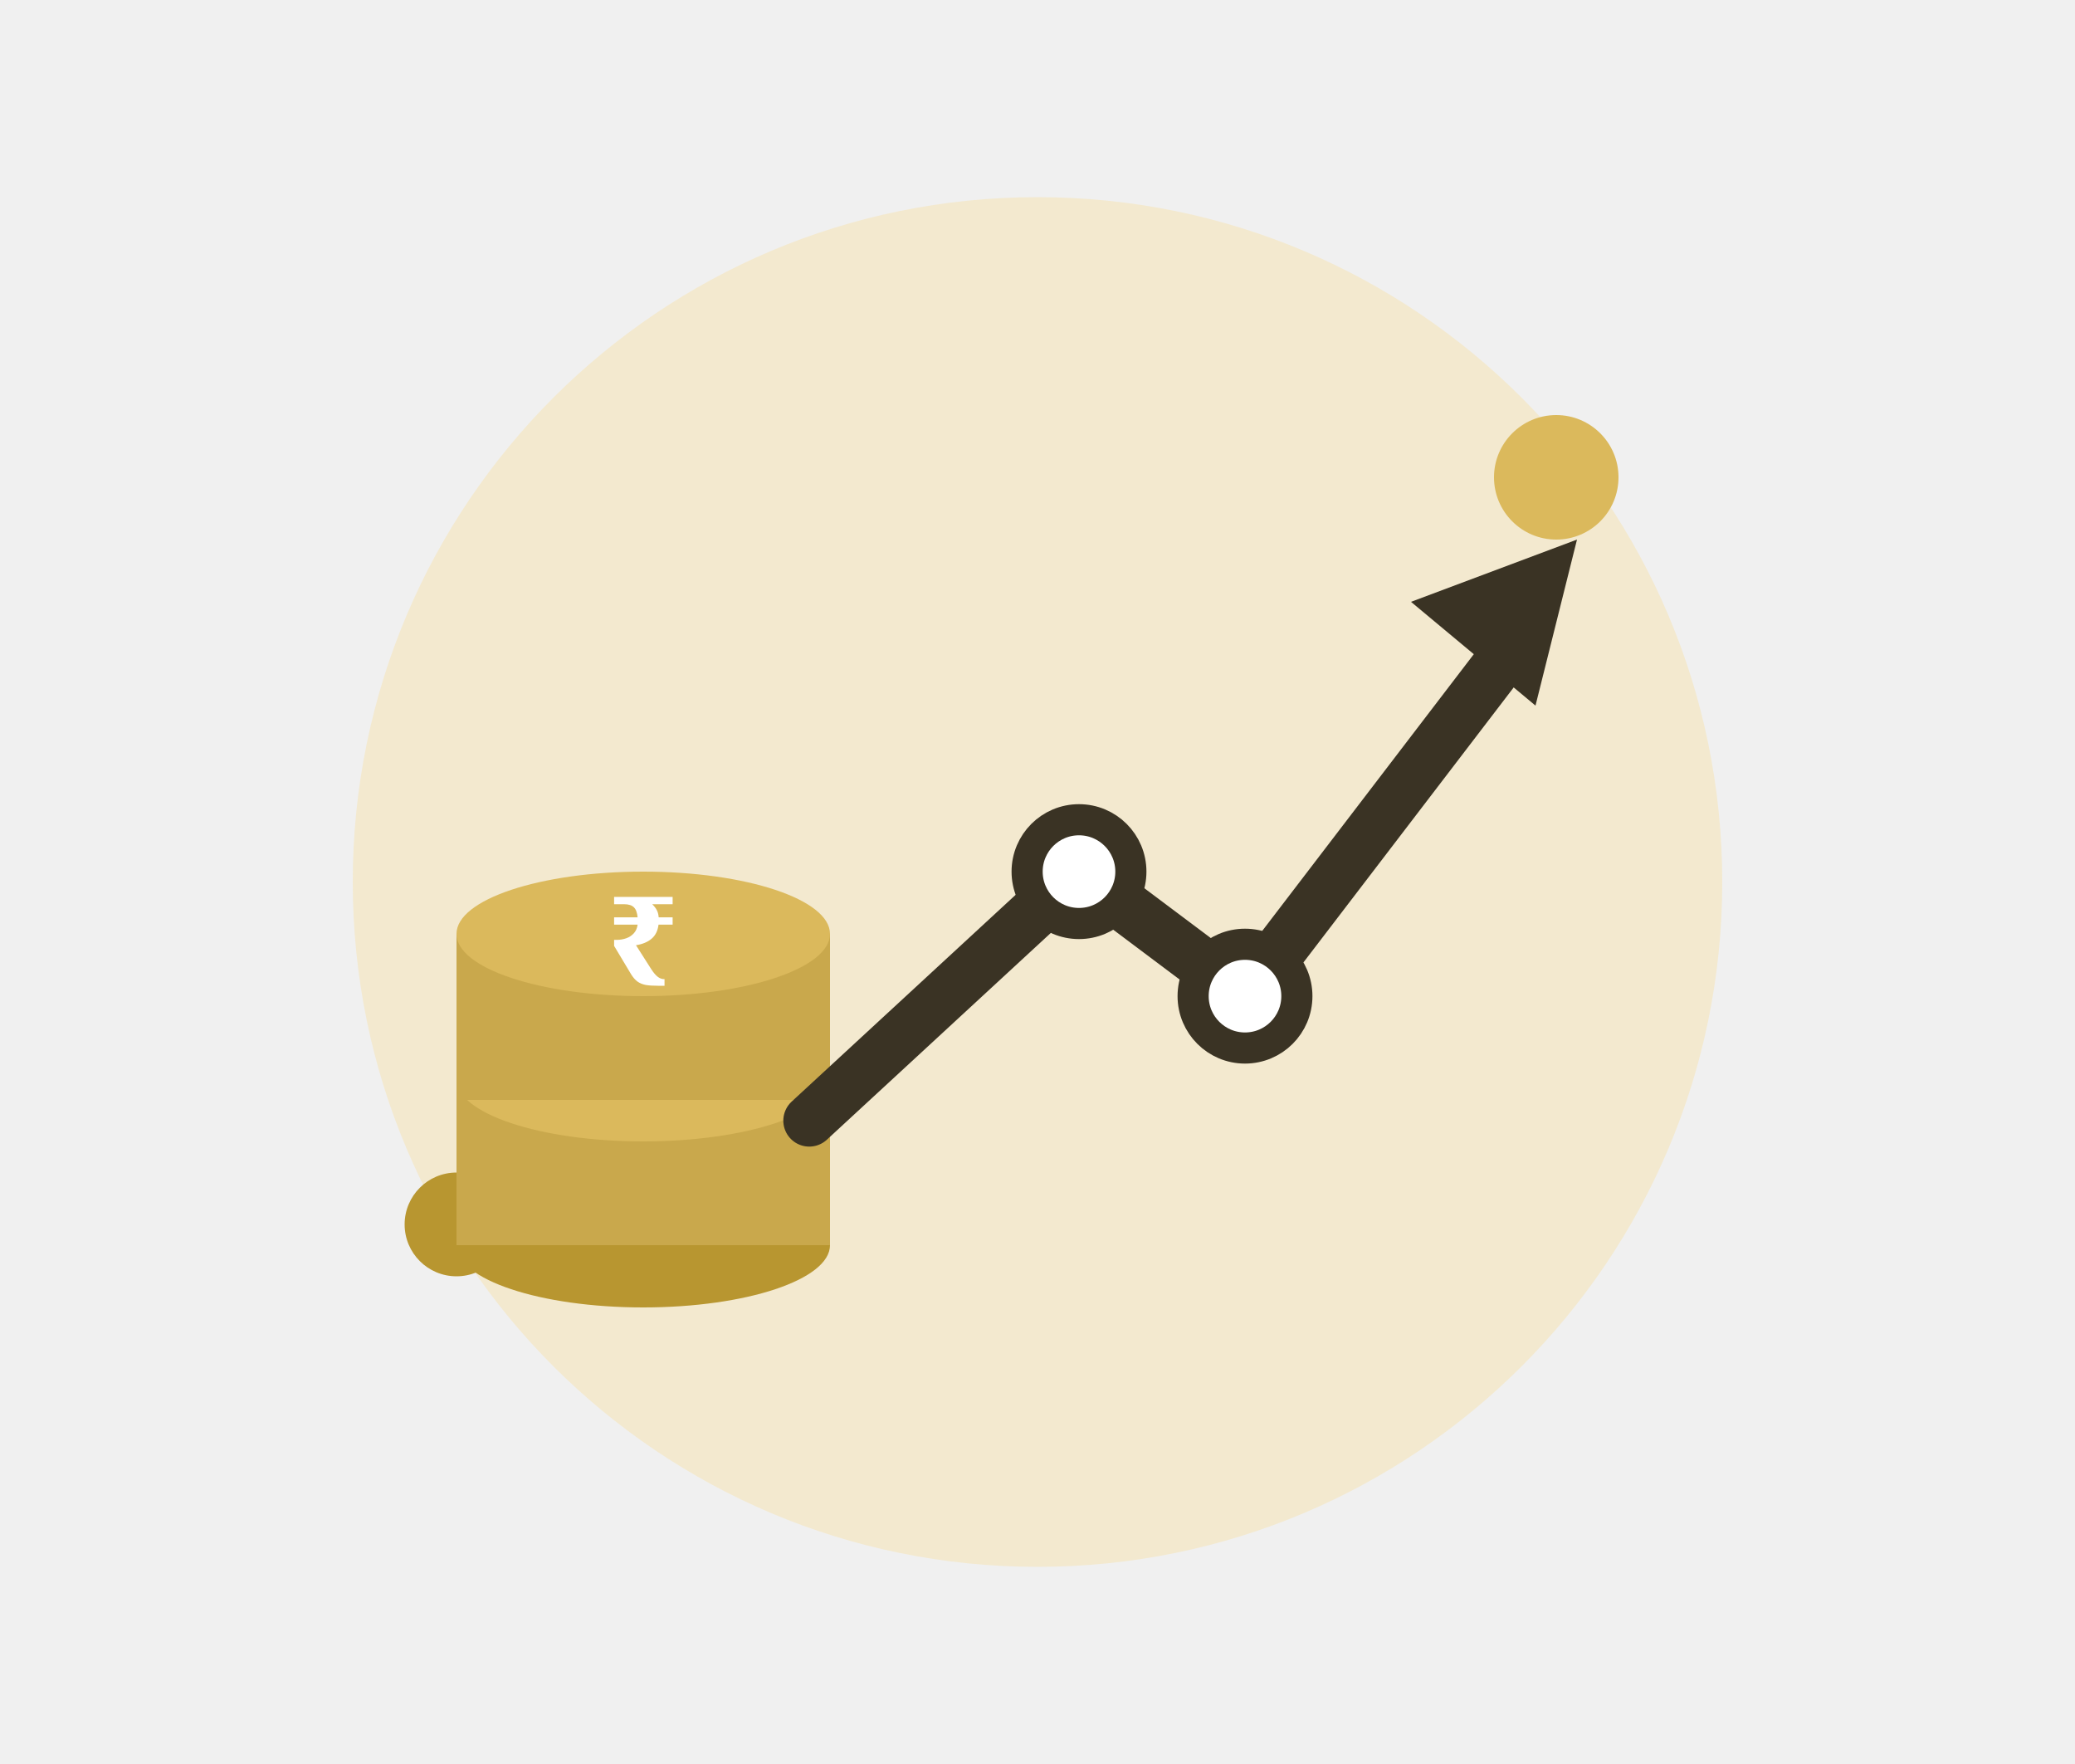
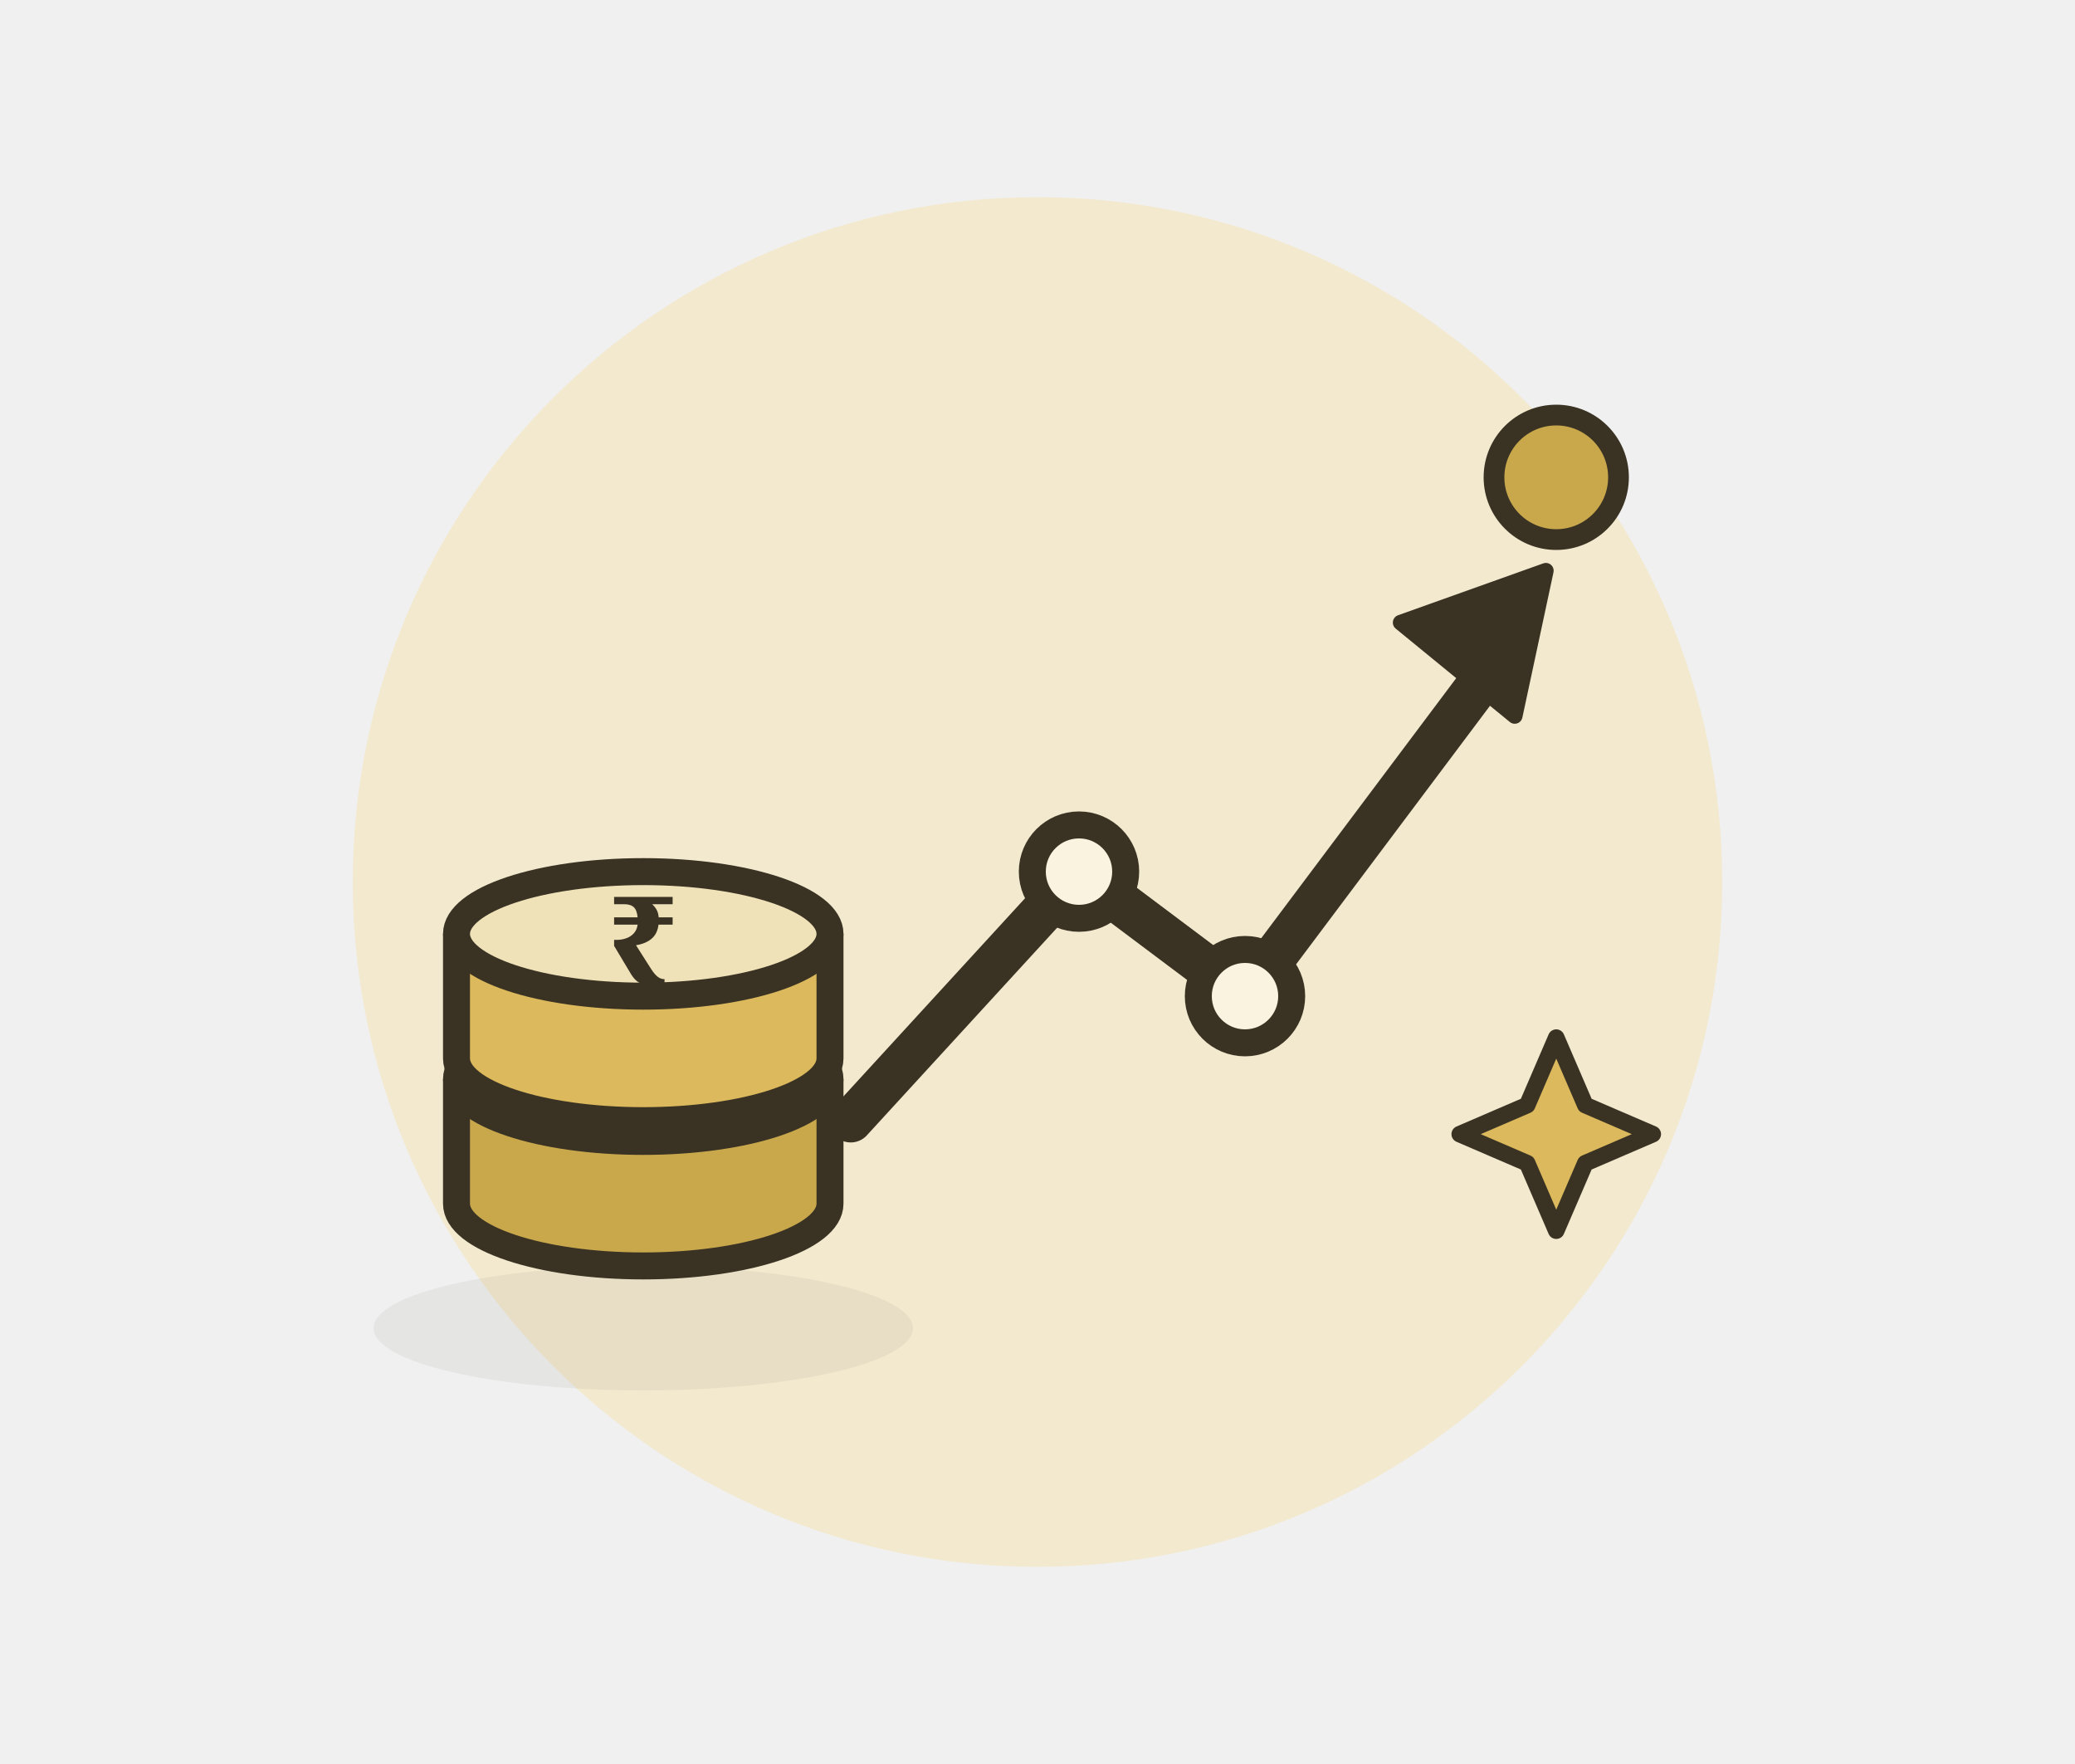
<svg xmlns="http://www.w3.org/2000/svg" viewBox="0 0 200 170" role="img" aria-label="Real ROI focus illustration">
+   <style>
+     .illo-float{animation:illoFloat 3.6s ease-in-out infinite;transform-box:fill-box;transform-origin:center;will-change:transform}
+     .illo-float.f2{animation-duration:4.4s;animation-delay:-.9s}
+     .illo-float.f3{animation-duration:3.1s;animation-delay:-1.7s}
+     .illo-spin{animation:illoSpin 5s ease-in-out infinite;transform-box:fill-box;transform-origin:center;will-change:transform}
+     @keyframes illoFloat{0%,100%{transform:translateY(0)}50%{transform:translateY(-7px)}}
+     @keyframes illoSpin{0%,100%{transform:rotate(-9deg)}50%{transform:rotate(9deg)}}
+     @media (prefers-reduced-motion:reduce){.illo-float,.illo-spin{animation:none!important}}
+   </style>
  <circle cx="100" cy="85" r="66" fill="#f3e9cf" />
-   <circle cx="150" cy="46" r="6" fill="#dbb95c" />
-   <circle cx="44" cy="118" r="5" fill="#b89630" />
-   <g>
-     <ellipse cx="62" cy="120" rx="18" ry="6" fill="#b89630" />
-     <rect x="44" y="104" width="36" height="16" fill="#c9a84c" />
-     <ellipse cx="62" cy="104" rx="18" ry="6" fill="#dbb95c" />
-     <rect x="44" y="90" width="36" height="16" fill="#c9a84c" />
-     <ellipse cx="62" cy="90" rx="18" ry="6" fill="#dbb95c" />
-     <text x="62" y="95" font-family="Georgia, serif" font-size="12" font-weight="700" fill="#fff" text-anchor="middle">₹</text>
+   <ellipse cx="62" cy="128" rx="26" ry="6" fill="#3a3324" opacity="0.06" />
+   <path d="M44 104 v12 a18 6 0 0 0 36 0 v-12" fill="#c9a84c" stroke="#3a3324" stroke-width="2.6" stroke-linejoin="round" />
+   <ellipse cx="62" cy="104" rx="18" ry="6" fill="#e6cf8f" stroke="#3a3324" stroke-width="2.6" />
+   <path d="M44 90 v12 a18 6 0 0 0 36 0 v-12" fill="#dbb95c" stroke="#3a3324" stroke-width="2.6" stroke-linejoin="round" />
+   <ellipse cx="62" cy="90" rx="18" ry="6" fill="#f0e2b8" stroke="#3a3324" stroke-width="2.6" />
+   <text x="62" y="95" font-family="Georgia, serif" font-size="12" font-weight="700" fill="#3a3324" text-anchor="middle">₹</text>
+   <path d="M82 108 L104 84 L120 96 L144 64" fill="none" stroke="#3a3324" stroke-width="4.2" stroke-linecap="round" stroke-linejoin="round" />
+   <path d="M135 60 l14 -5 -3 14 z" fill="#3a3324" stroke="#3a3324" stroke-width="1.5" stroke-linejoin="round" />
+   <circle cx="104" cy="84" r="4.5" fill="#faf3e0" stroke="#3a3324" stroke-width="2.6" />
+   <circle cx="120" cy="96" r="4.5" fill="#faf3e0" stroke="#3a3324" stroke-width="2.6" />
+   <g class="illo-spin">
+     <path d="M150 100 l2.8 6.5 6.5 2.8 -6.5 2.8 -2.8 6.5 -2.8 -6.5 -6.5 -2.8 6.5 -2.8 z" fill="#dbb95c" stroke="#3a3324" stroke-width="1.6" stroke-linejoin="round" />
  </g>
-   <path d="M78 108 L104 84 L120 96 L146 62" fill="none" stroke="#3a3324" stroke-width="5" stroke-linecap="round" stroke-linejoin="round" />
-   <path d="M136 58 l16 -6 -4 16 z" fill="#3a3324" />
-   <circle cx="104" cy="84" r="5" fill="#fff" stroke="#3a3324" stroke-width="3" />
-   <circle cx="120" cy="96" r="5" fill="#fff" stroke="#3a3324" stroke-width="3" />
+   <g class="illo-float f2">
+     <circle cx="150" cy="46" r="6" fill="#c9a84c" stroke="#3a3324" stroke-width="2" />
+   </g>
</svg>
